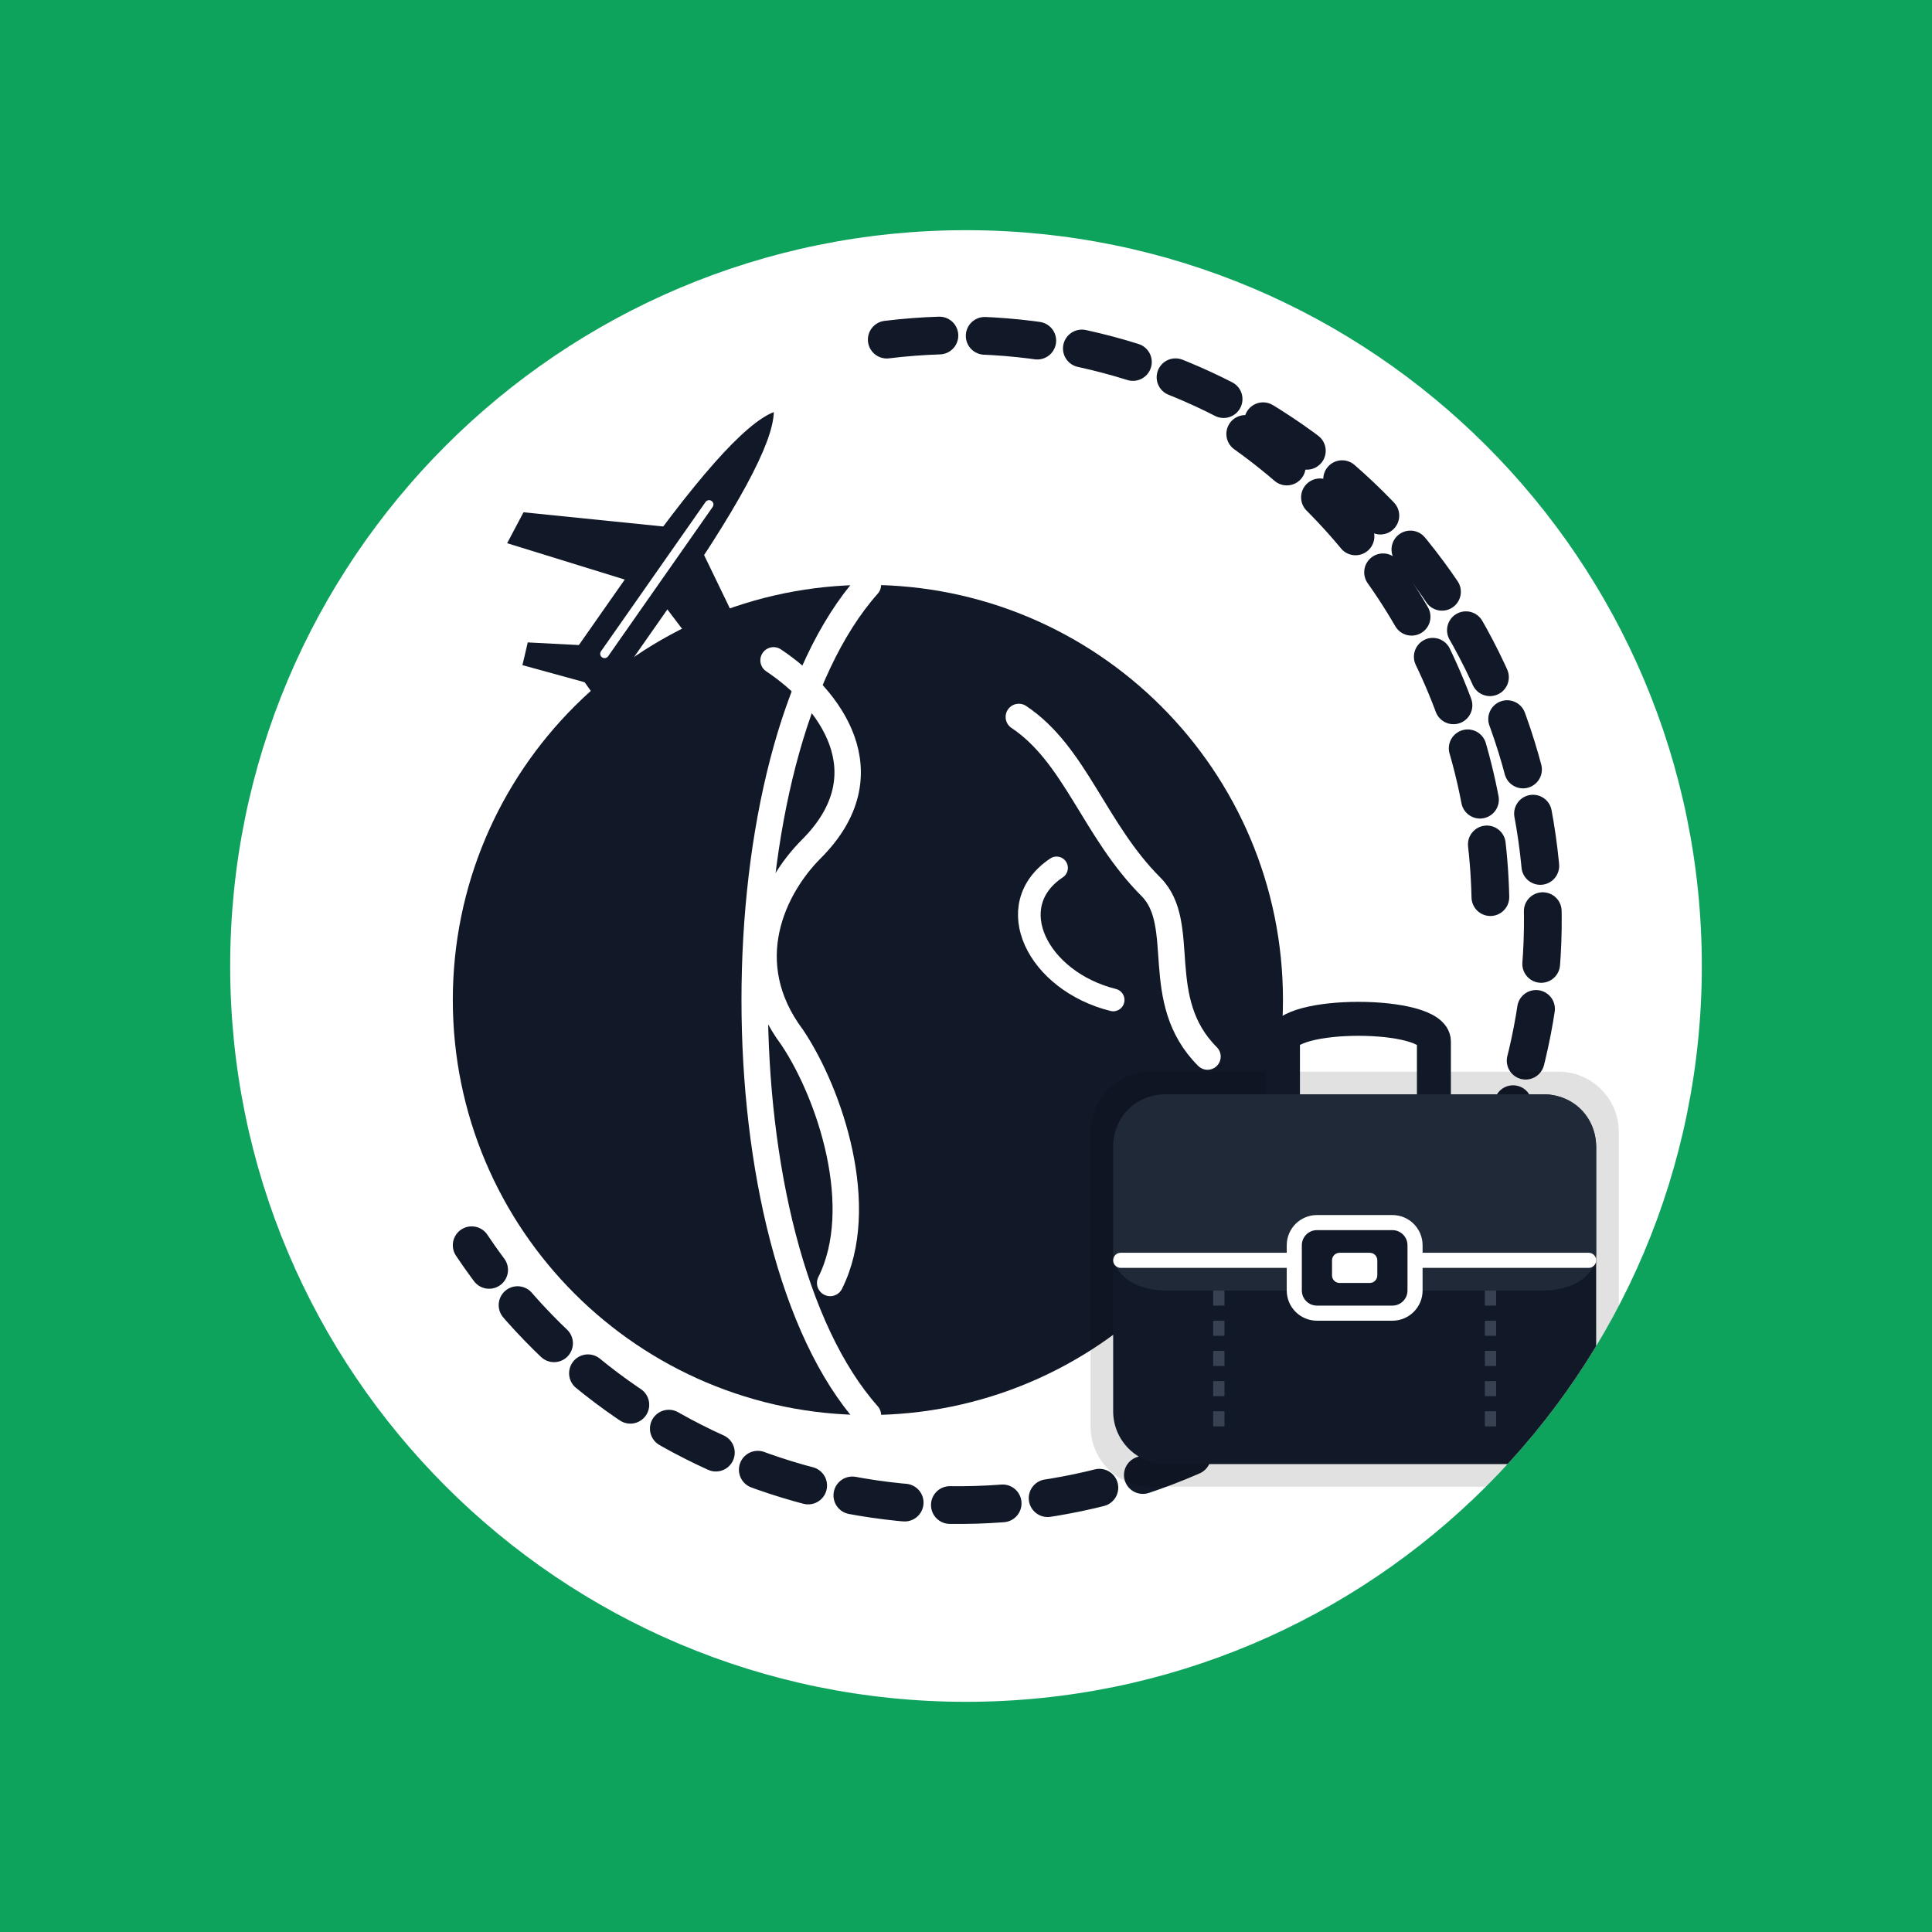
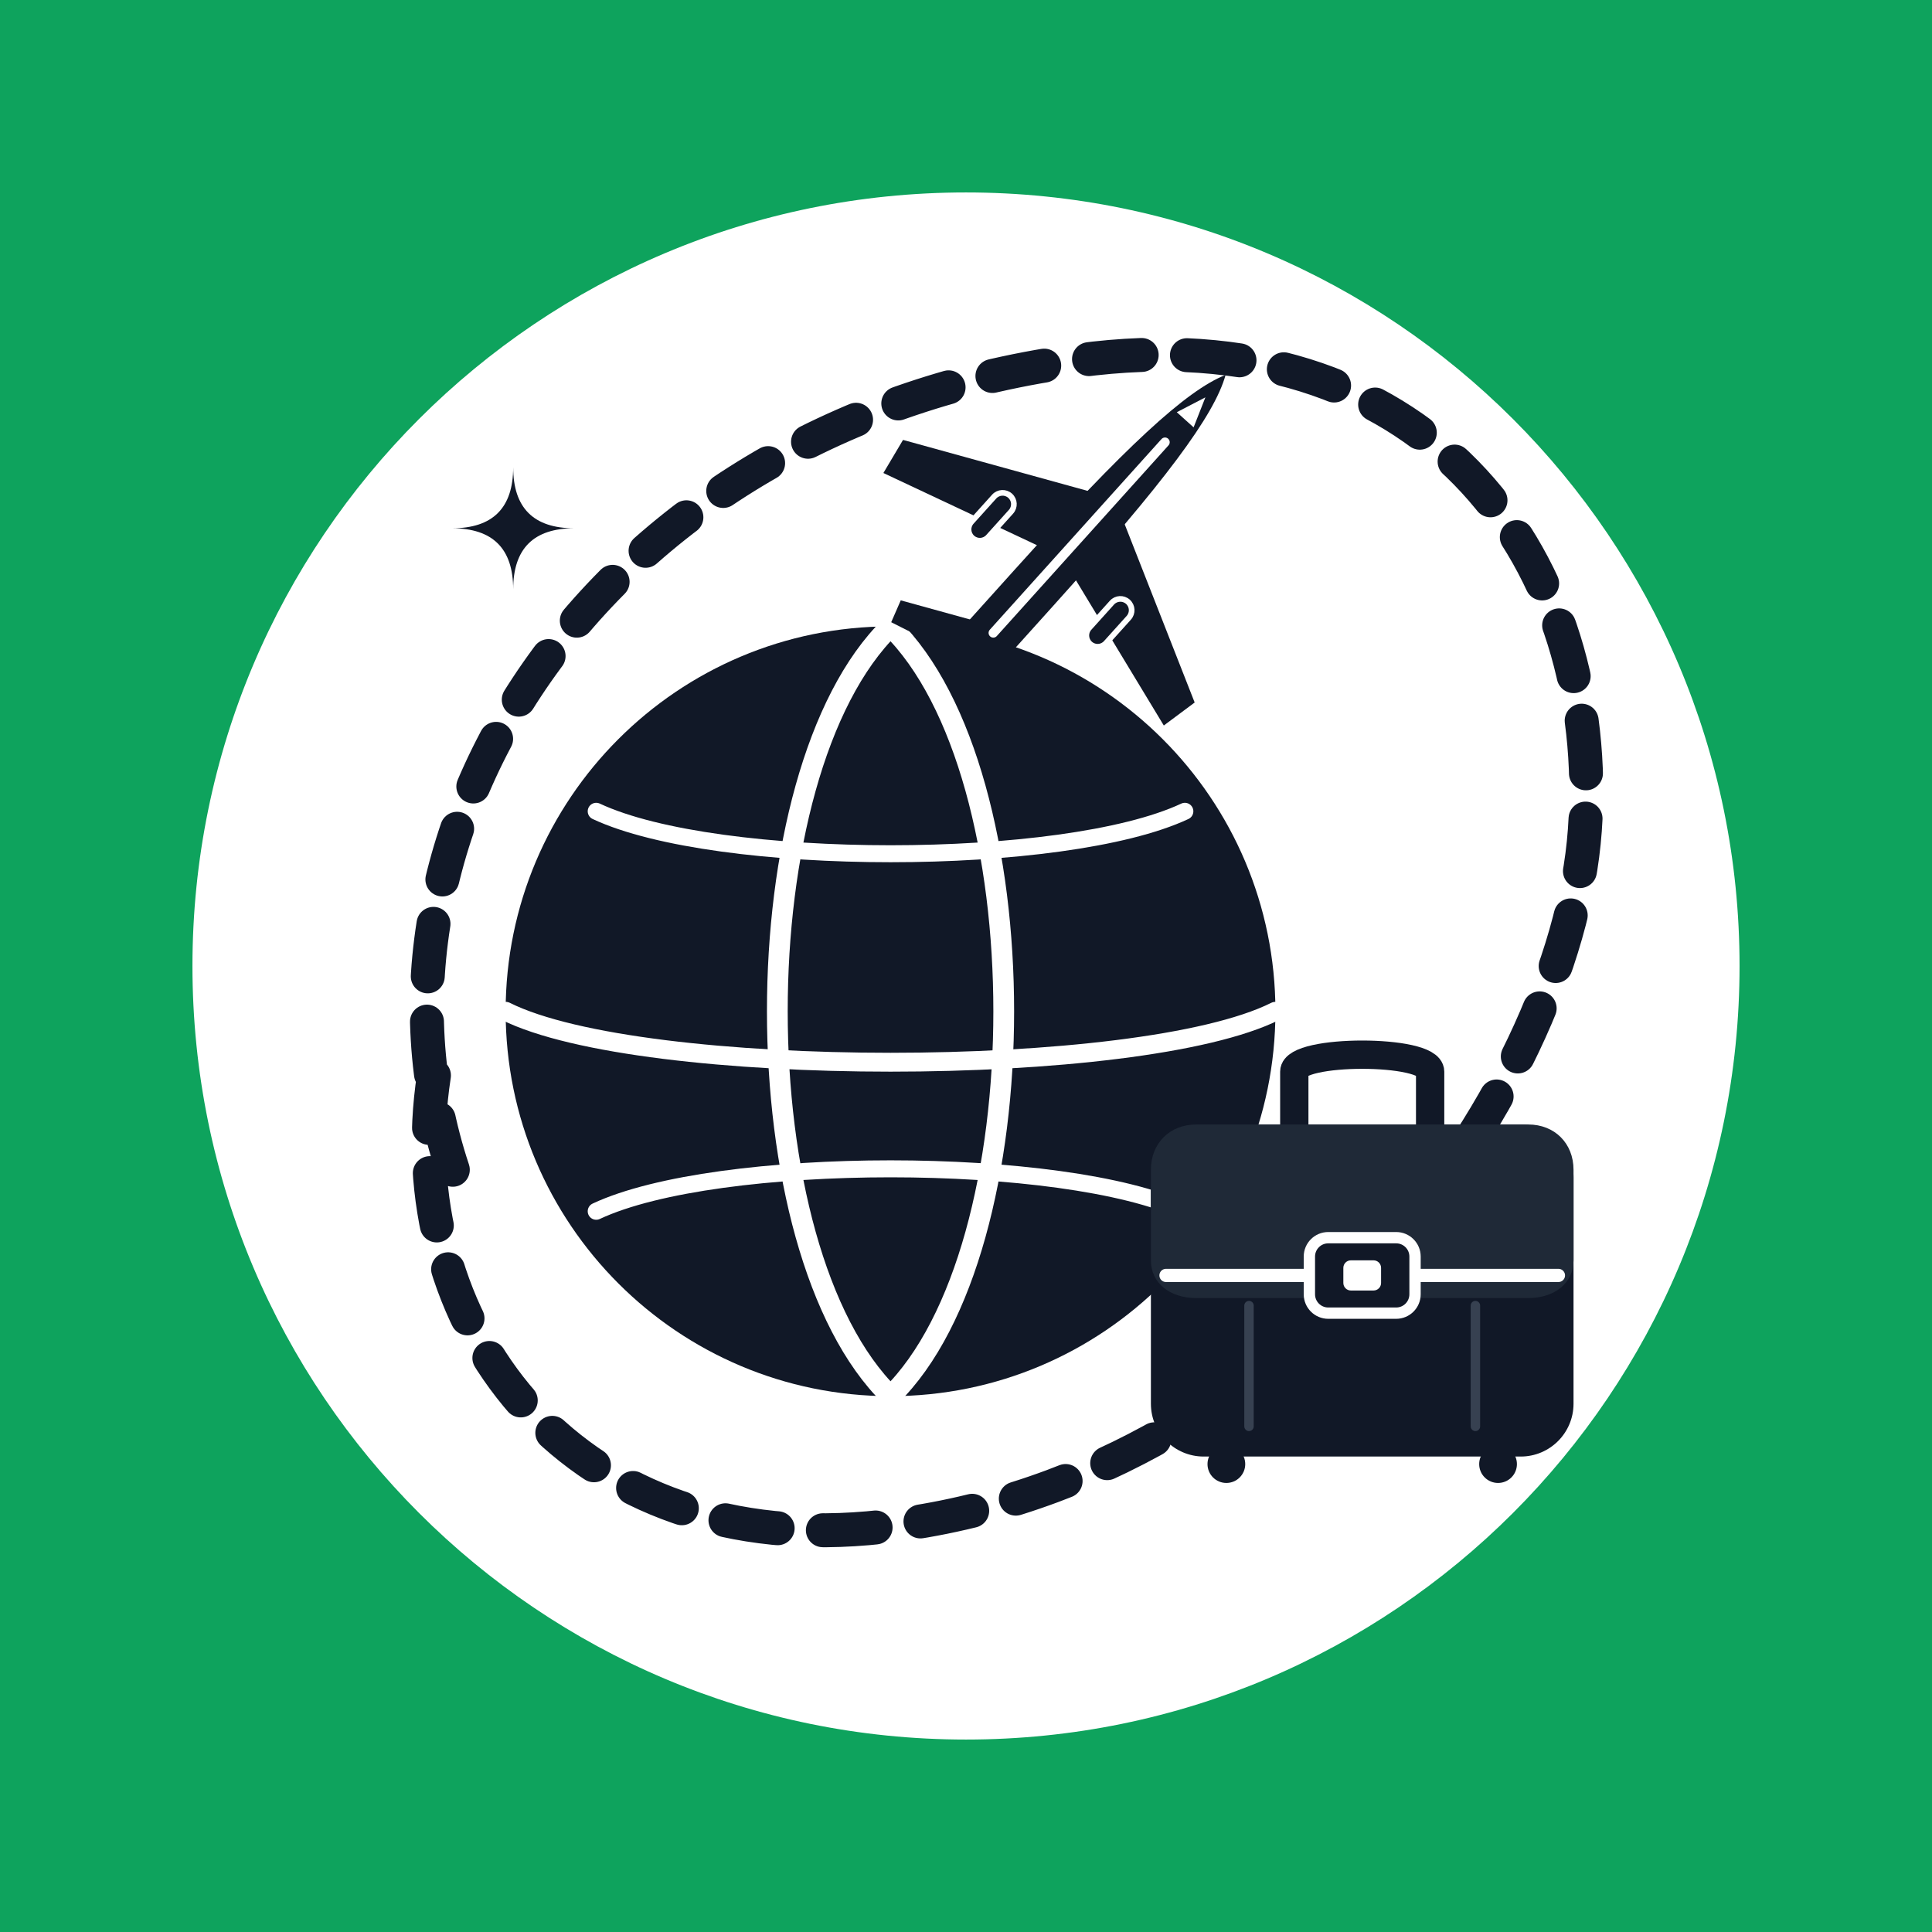
<svg xmlns="http://www.w3.org/2000/svg" viewBox="0 0 512 512" width="100%" height="100%">
  <defs>
    <clipPath id="circleClip">
-       <circle cx="256" cy="256" r="195" />
+       <circle cx="256" cy="256" r="205" />
    </clipPath>
  </defs>
  <rect width="512" height="512" fill="#0ea35d" />
-   <circle cx="256" cy="256" r="195" fill="#ffffff" />
+   <circle cx="256" cy="256" r="205" fill="#ffffff" />
  <g clip-path="url(#circleClip)">
-     <path d="M 235 90 A 155 155 0 1 1 125 330" fill="none" stroke="#111827" stroke-width="10" stroke-dasharray="14 12" stroke-linecap="round" />
-     <path d="M 330 115 A 155 155 0 0 1 395 240" fill="none" stroke="#111827" stroke-width="10" stroke-dasharray="14 12" stroke-linecap="round" />
-     <circle cx="230" cy="265" r="110" fill="#111827" />
-     <path d="M 230 155 C 190 200, 190 330, 230 375" fill="none" stroke="#ffffff" stroke-width="7" stroke-linecap="round" />
-     <path d="M 205 175 C 220 185, 235 205, 215 225 C 205 235, 195 255, 210 275 C 220 290, 230 320, 220 340" fill="none" stroke="#ffffff" stroke-width="7" stroke-linecap="round" />
-     <path d="M 270 190 C 285 200, 290 220, 305 235 C 315 245, 305 265, 320 280" fill="none" stroke="#ffffff" stroke-width="7" stroke-linecap="round" />
-     <path d="M 280 230 C 265 240, 275 260, 295 265" fill="none" stroke="#ffffff" stroke-width="6" stroke-linecap="round" />
-     <g transform="translate(180, 145) rotate(35) scale(1.15)">
-       <path d="M 0 -38 C 4 -32, 6 -15, 6 15 L 6 35 L 2 38 L -2 38 L -6 35 L -6 15 C -6 -15, -4 -32, 0 -38 Z" fill="#111827" />
-       <path d="M 0 -5 L 34 14 L 33 22 L 5 13 L -5 13 L -33 22 L -34 14 Z" fill="#111827" />
-       <path d="M 0 28 L 16 38 L 14 43 L 0 38 L -14 43 L -16 38 Z" fill="#111827" />
-       <path d="M 0 -12 L 0 30" stroke="#ffffff" stroke-width="2" stroke-linecap="round" />
+     <path d="M 120 310 C 90 220, 160 110, 290 95 C 380 85, 425 150, 420 220 C 415 290, 340 395, 230 405 C 150 412, 105 350, 115 285" fill="none" stroke="#111827" stroke-width="9" stroke-dasharray="14 12" stroke-linecap="round" />
+     <circle cx="236" cy="268" r="102" fill="#111827" />
+     <path d="M 236 166 C 196 205, 196 331, 236 370" fill="none" stroke="#ffffff" stroke-width="5.5" stroke-linecap="round" />
+     <path d="M 236 166 C 276 205, 276 331, 236 370" fill="none" stroke="#ffffff" stroke-width="5.5" stroke-linecap="round" />
+     <path d="M 134 268 C 170 286, 302 286, 338 268" fill="none" stroke="#ffffff" stroke-width="5" stroke-linecap="round" />
+     <path d="M 158 215 C 190 230, 282 230, 314 215" fill="none" stroke="#ffffff" stroke-width="4.5" stroke-linecap="round" />
+     <path d="M 158 321 C 190 306, 282 306, 314 321" fill="none" stroke="#ffffff" stroke-width="4.5" stroke-linecap="round" />
+     <g transform="translate(290, 138) rotate(42)">
+       <path d="M 0 -52 C 5 -42, 7 -20, 7 24 L 7 48 L 2 52 L -2 52 L -7 48 L -7 24 C -7 -20, -5 -42, 0 -52 Z" fill="#111827" />
+       <path d="M 0 -8 L 52 18 L 50 28 L 7 15 L -7 15 L -50 28 L -52 18 Z" fill="#111827" />
+       <rect x="18" y="10" width="6" height="15" rx="3" fill="#111827" stroke="#ffffff" stroke-width="1.5" />
+       <rect x="-24" y="10" width="6" height="15" rx="3" fill="#111827" stroke="#ffffff" stroke-width="1.5" />
+       <path d="M 0 38 L 24 50 L 22 56 L 0 50 L -22 56 L -24 50 Z" fill="#111827" />
+       <path d="M -3 -36 L 0 -44 L 3 -36 Z" fill="#ffffff" />
+       <line x1="0" y1="-28" x2="0" y2="40" stroke="#ffffff" stroke-width="2.5" stroke-linecap="round" />
    </g>
-     <g transform="translate(295, 290)">
-       <rect x="-6" y="-6" width="140" height="110" rx="16" fill="rgba(0,0,0,0.12)" />
-       <path d="M 45 0 L 45 -14 C 45 -22, 85 -22, 85 -14 L 85 0" fill="none" stroke="#111827" stroke-width="9" stroke-linecap="round" />
-       <rect x="0" y="0" width="128" height="98" rx="14" fill="#111827" />
-       <path d="M 0 14 C 0 6, 6 0, 14 0 L 114 0 C 122 0, 128 6, 128 14 L 128 42 C 128 48, 122 52, 114 52 L 14 52 C 6 52, 0 48, 0 42 Z" fill="#1f2937" />
-       <path d="M 2 44 L 126 44" stroke="#ffffff" stroke-width="4" stroke-linecap="round" />
-       <rect x="48" y="34" width="32" height="24" rx="6" fill="#111827" stroke="#ffffff" stroke-width="4" />
-       <rect x="58" y="42" width="12" height="8" rx="2" fill="#ffffff" />
-       <line x1="28" y1="52" x2="28" y2="90" stroke="#374151" stroke-width="3" stroke-dasharray="4 4" />
-       <line x1="100" y1="52" x2="100" y2="90" stroke="#374151" stroke-width="3" stroke-dasharray="4 4" />
+     <g transform="translate(305, 298)">
+       <path d="M 38 0 L 38 -14 C 38 -20, 74 -20, 74 -14 L 74 0" fill="none" stroke="#111827" stroke-width="7.5" stroke-linecap="round" />
+       <rect x="0" y="0" width="112" height="88" rx="14" fill="#111827" />
+       <path d="M 0 12 C 0 5, 5 0, 12 0 L 100 0 C 107 0, 112 5, 112 12 L 112 36 C 112 42, 107 46, 100 46 L 12 46 C 5 46, 0 42, 0 36 Z" fill="#1f2937" />
+       <line x1="4" y1="40" x2="108" y2="40" stroke="#ffffff" stroke-width="3.5" stroke-linecap="round" />
+       <rect x="42" y="30" width="28" height="20" rx="5" fill="#111827" stroke="#ffffff" stroke-width="3" />
+       <rect x="51" y="36" width="10" height="8" rx="2" fill="#ffffff" />
+       <line x1="26" y1="48" x2="26" y2="80" stroke="#374151" stroke-width="2.5" stroke-linecap="round" />
+       <line x1="86" y1="48" x2="86" y2="80" stroke="#374151" stroke-width="2.5" stroke-linecap="round" />
+       <circle cx="20" cy="90" r="5" fill="#111827" />
+       <circle cx="92" cy="90" r="5" fill="#111827" />
+     </g>
+     <g transform="translate(136, 140) scale(0.9)">
+       <path d="M 0 -18 Q 0 0, 18 0 Q 0 0, 0 18 Q 0 0, -18 0 Q 0 0, 0 -18 Z" fill="#111827" />
    </g>
  </g>
</svg>
